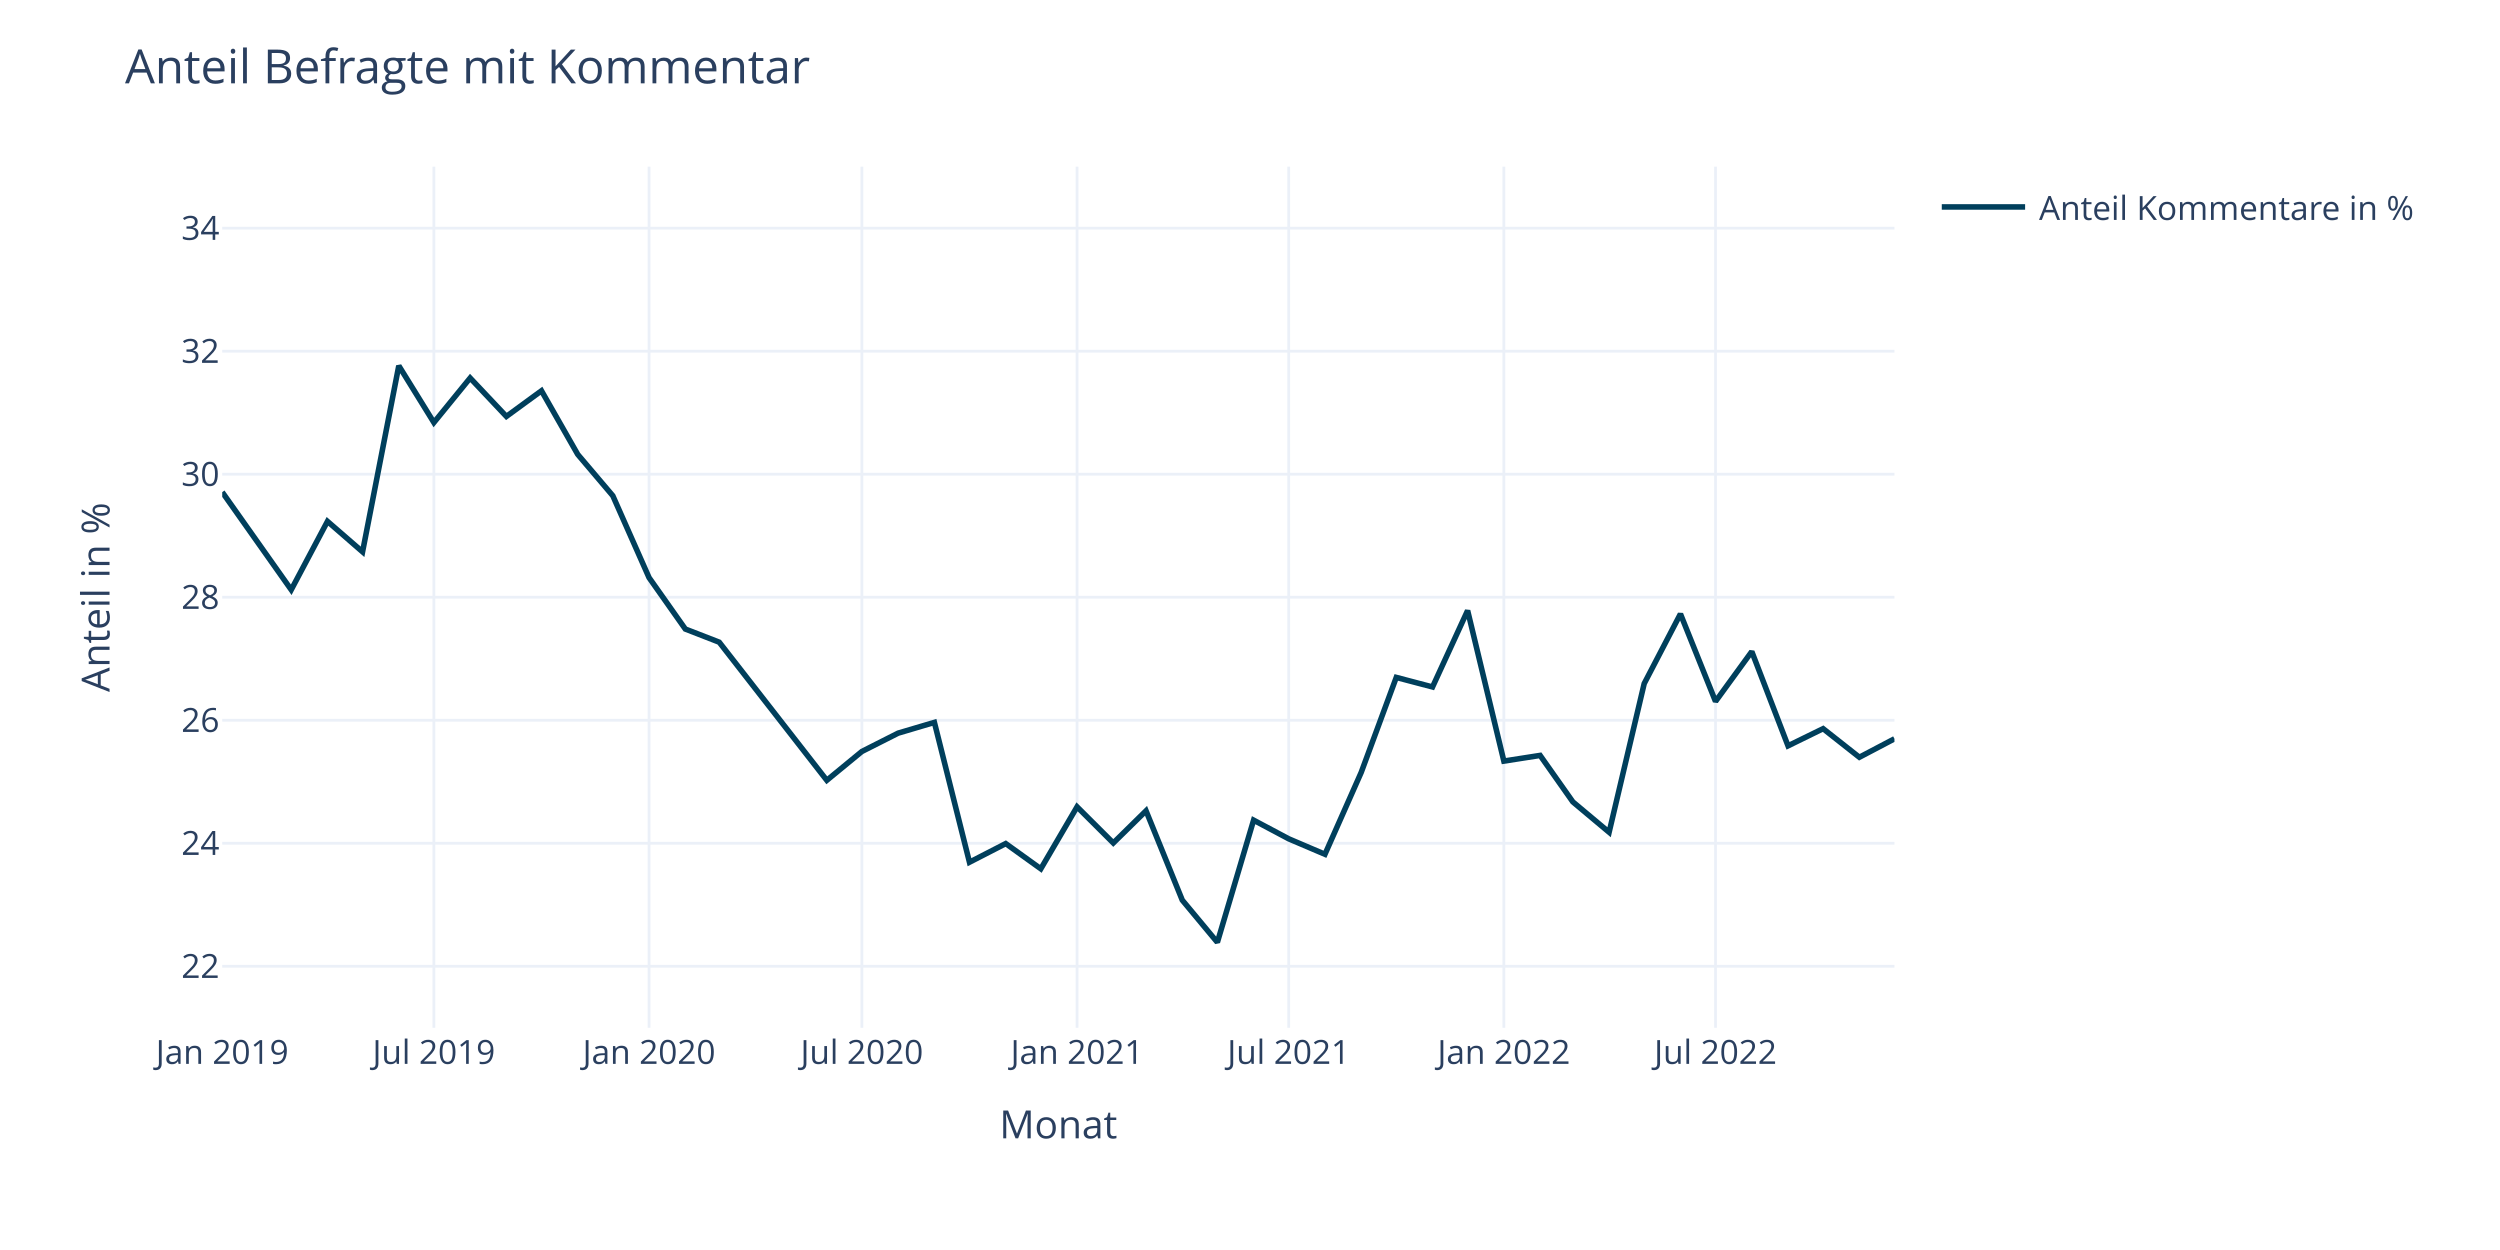
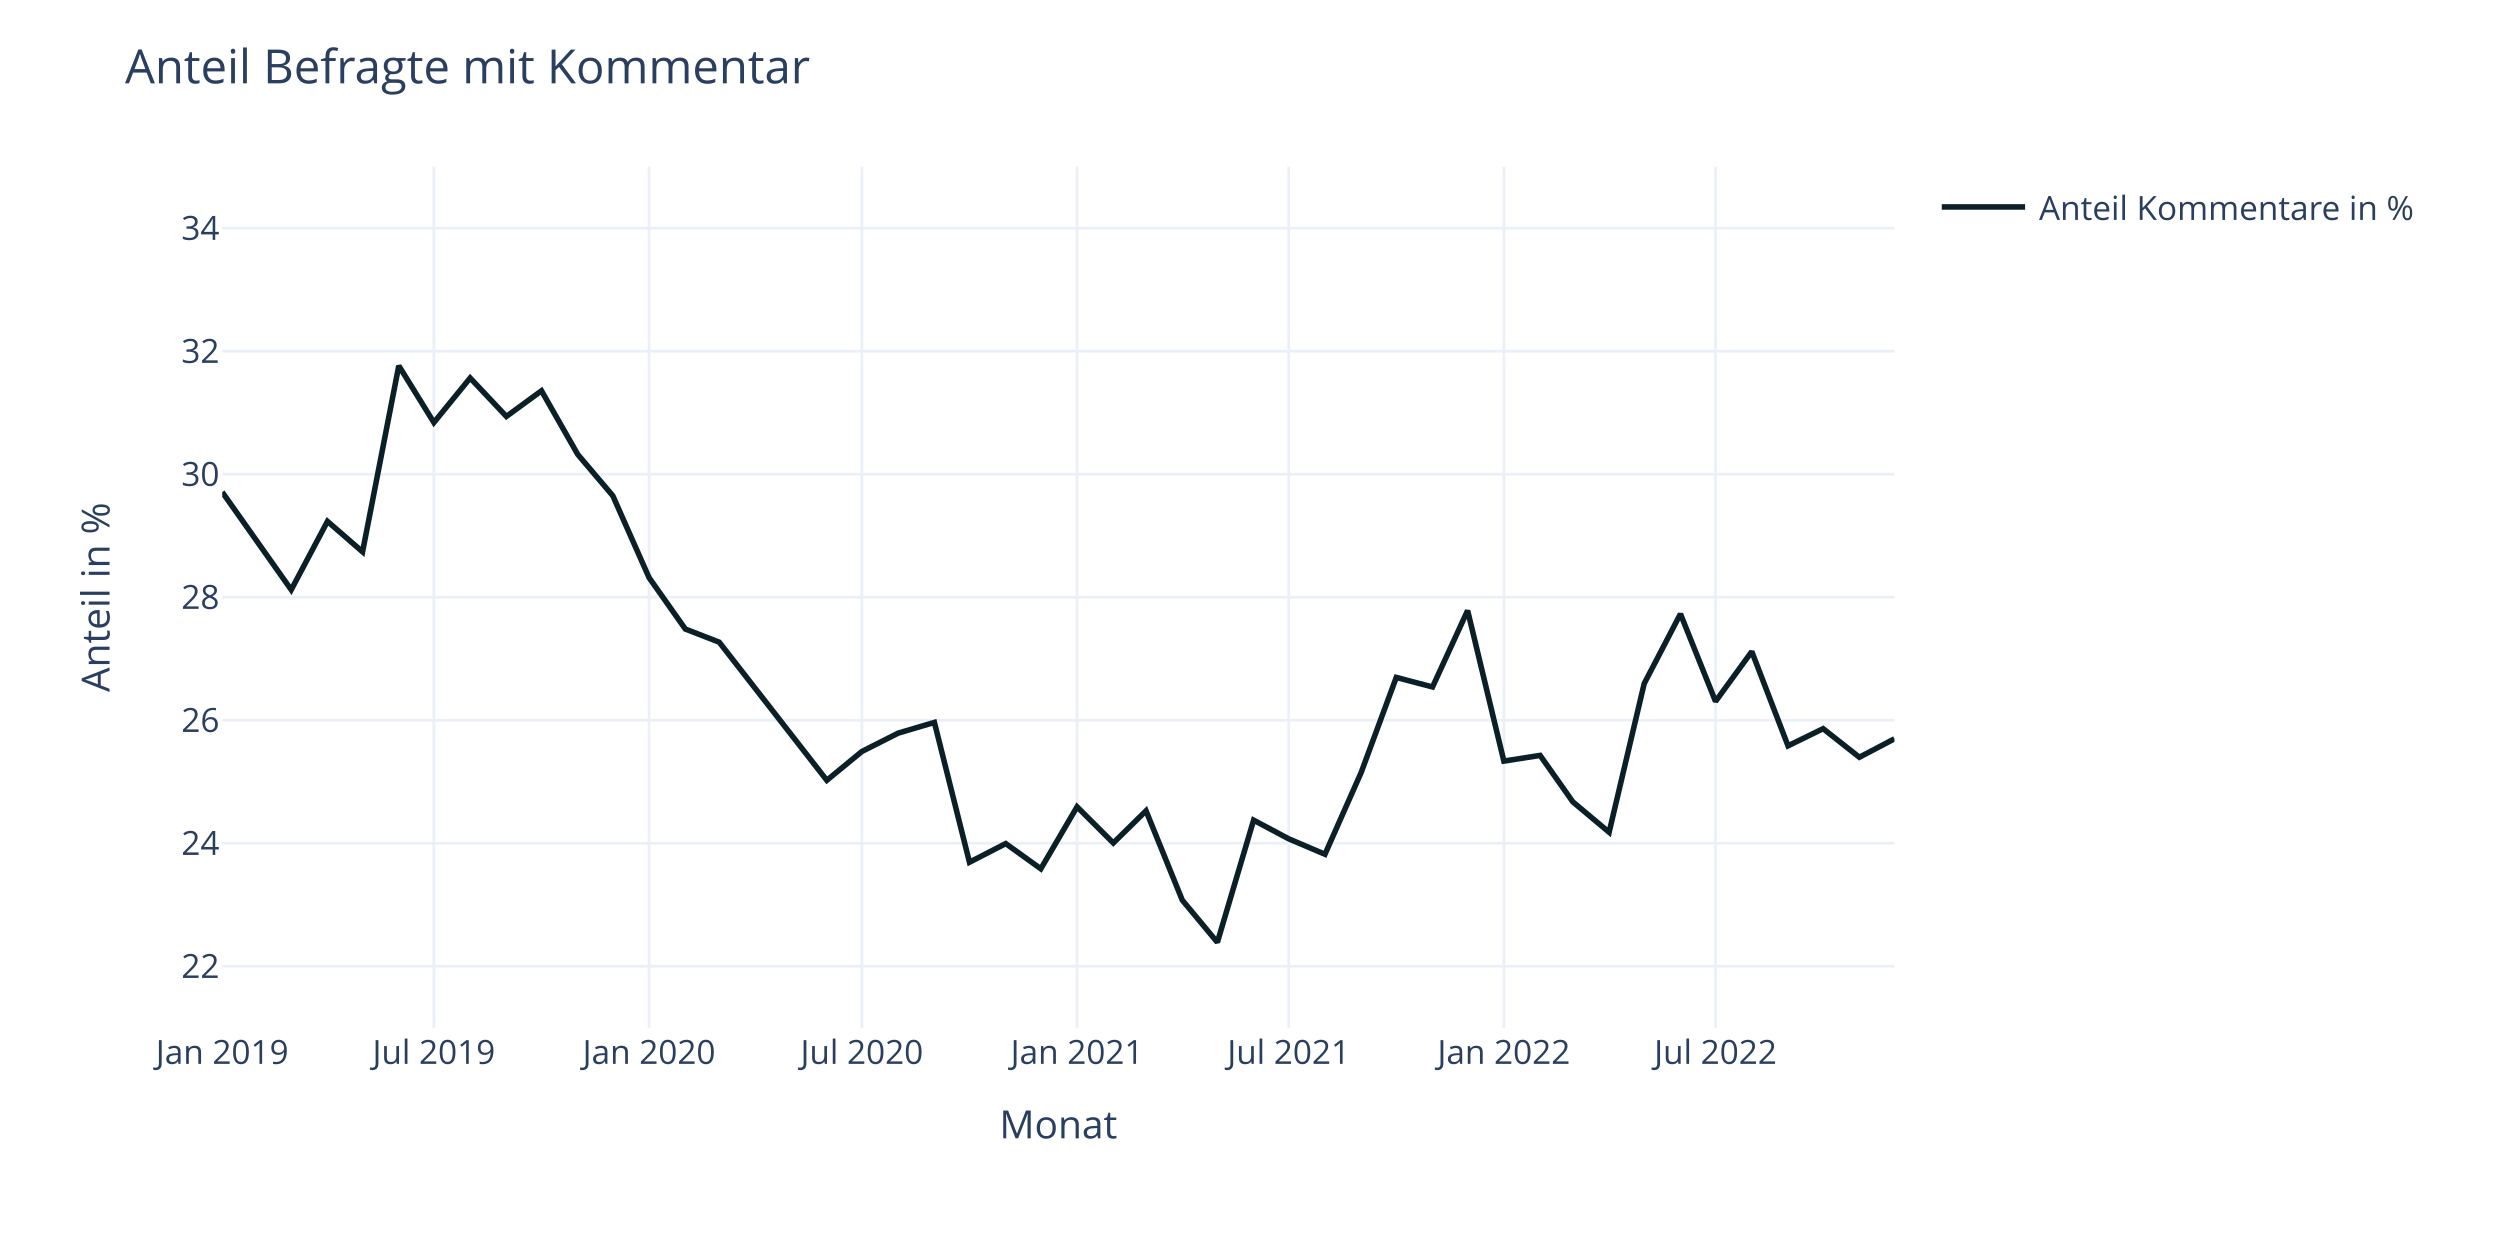
<svg xmlns="http://www.w3.org/2000/svg" class="main-svg" width="900" height="450" style="" viewBox="0 0 900 450">
  <rect x="0" y="0" width="900" height="450" style="fill: rgb(255, 255, 255); fill-opacity: 1;" />
-   <defs id="defs-c2dbc7">
+   <defs id="defs-04d40c">
    <g class="clips">
-       <clipPath id="clipc2dbc7xyplot" class="plotclip">
+       <clipPath id="clip04d40cxyplot" class="plotclip">
        <rect width="602" height="310" />
      </clipPath>
-       <clipPath class="axesclip" id="clipc2dbc7x">
+       <clipPath class="axesclip" id="clip04d40cx">
        <rect x="80" y="0" width="602" height="450" />
      </clipPath>
-       <clipPath class="axesclip" id="clipc2dbc7y">
+       <clipPath class="axesclip" id="clip04d40cy">
        <rect x="0" y="60" width="900" height="310" />
      </clipPath>
-       <clipPath class="axesclip" id="clipc2dbc7xy">
+       <clipPath class="axesclip" id="clip04d40cxy">
        <rect x="80" y="60" width="602" height="310" />
      </clipPath>
    </g>
    <g class="gradients" />
    <g class="patterns" />
  </defs>
  <g class="bglayer" />
  <g class="layer-below">
    <g class="imagelayer" />
    <g class="shapelayer" />
  </g>
  <g class="cartesianlayer">
    <g class="subplot xy">
      <g class="layer-subplot">
        <g class="shapelayer" />
        <g class="imagelayer" />
      </g>
      <g class="minor-gridlayer">
        <g class="x" />
        <g class="y" />
      </g>
      <g class="gridlayer">
        <g class="x">
          <path class="xgrid crisp" transform="translate(156.2,0)" d="M0,60v310" style="stroke: rgb(235, 240, 248); stroke-opacity: 1; stroke-width: 1px;" />
          <path class="xgrid crisp" transform="translate(233.66,0)" d="M0,60v310" style="stroke: rgb(235, 240, 248); stroke-opacity: 1; stroke-width: 1px;" />
          <path class="xgrid crisp" transform="translate(310.28,0)" d="M0,60v310" style="stroke: rgb(235, 240, 248); stroke-opacity: 1; stroke-width: 1px;" />
          <path class="xgrid crisp" transform="translate(387.74,0)" d="M0,60v310" style="stroke: rgb(235, 240, 248); stroke-opacity: 1; stroke-width: 1px;" />
          <path class="xgrid crisp" transform="translate(463.93,0)" d="M0,60v310" style="stroke: rgb(235, 240, 248); stroke-opacity: 1; stroke-width: 1px;" />
          <path class="xgrid crisp" transform="translate(541.39,0)" d="M0,60v310" style="stroke: rgb(235, 240, 248); stroke-opacity: 1; stroke-width: 1px;" />
          <path class="xgrid crisp" transform="translate(617.59,0)" d="M0,60v310" style="stroke: rgb(235, 240, 248); stroke-opacity: 1; stroke-width: 1px;" />
        </g>
        <g class="y">
          <path class="ygrid crisp" transform="translate(0,347.86)" d="M80,0h602" style="stroke: rgb(235, 240, 248); stroke-opacity: 1; stroke-width: 1px;" />
          <path class="ygrid crisp" transform="translate(0,303.57)" d="M80,0h602" style="stroke: rgb(235, 240, 248); stroke-opacity: 1; stroke-width: 1px;" />
          <path class="ygrid crisp" transform="translate(0,259.29)" d="M80,0h602" style="stroke: rgb(235, 240, 248); stroke-opacity: 1; stroke-width: 1px;" />
          <path class="ygrid crisp" transform="translate(0,215)" d="M80,0h602" style="stroke: rgb(235, 240, 248); stroke-opacity: 1; stroke-width: 1px;" />
          <path class="ygrid crisp" transform="translate(0,170.71)" d="M80,0h602" style="stroke: rgb(235, 240, 248); stroke-opacity: 1; stroke-width: 1px;" />
          <path class="ygrid crisp" transform="translate(0,126.43)" d="M80,0h602" style="stroke: rgb(235, 240, 248); stroke-opacity: 1; stroke-width: 1px;" />
          <path class="ygrid crisp" transform="translate(0,82.14)" d="M80,0h602" style="stroke: rgb(235, 240, 248); stroke-opacity: 1; stroke-width: 1px;" />
        </g>
      </g>
      <g class="zerolinelayer" />
      <path class="xlines-below" />
      <path class="ylines-below" />
      <g class="overlines-below" />
      <g class="xaxislayer-below" />
      <g class="yaxislayer-below" />
      <g class="overaxes-below" />
-       <g class="plot" transform="translate(80,60)" clip-path="url(#clipc2dbc7xyplot)">
+       <g class="plot" transform="translate(80,60)" clip-path="url(#clip04d40cxyplot)">
        <g class="scatterlayer mlayer">
-           <g class="trace scatter traceaa7d41" style="stroke-miterlimit: 2; opacity: 1;">
+           <g class="trace scatter tracecbfa1e" style="stroke-miterlimit: 2; opacity: 1;">
            <g class="fills" />
            <g class="errorbars" />
            <g class="lines">
-               <path class="js-line" d="M0,117.16L24.84,152.32L37.89,127.69L50.52,138.66L63.57,71.68L76.2,92.11L89.25,76.08L102.3,89.91L114.93,80.68L127.98,103.58L140.61,118.47L153.66,147.95L166.71,166.45L178.92,171.19L217.65,220.91L230.28,210.53L243.33,203.93L256.38,200.06L269.01,250.4L282.06,243.69L294.69,252.77L307.74,230.46L320.79,243.47L332.57,231.89L345.62,264.05L358.25,279.24L371.3,235.26L383.93,241.97L396.98,247.54L410.03,218.07L422.66,183.87L435.71,187.31L448.34,159.8L461.39,213.99L474.44,211.95L486.23,228.68L499.28,239.61L511.91,186.09L524.96,161.01L537.59,192.51L550.64,174.56L563.69,208.5L576.32,202.32L589.37,212.61L602,205.97" style="vector-effect: non-scaling-stroke; fill: none; stroke: rgb(0, 63, 92); stroke-opacity: 1; stroke-width: 2px; opacity: 1;" />
+               <path class="js-line" d="M0,117.16L24.84,152.32L37.89,127.69L50.52,138.66L63.57,71.68L76.2,92.11L89.25,76.08L102.3,89.91L114.93,80.68L127.98,103.58L140.61,118.47L153.66,147.95L166.71,166.45L178.92,171.19L217.65,220.91L230.28,210.53L243.33,203.93L256.38,200.06L269.01,250.4L282.06,243.69L294.69,252.77L307.74,230.46L320.79,243.47L332.57,231.89L345.62,264.05L358.25,279.24L371.3,235.26L383.93,241.97L396.98,247.54L410.03,218.07L422.66,183.87L435.71,187.31L448.34,159.8L461.39,213.99L474.44,211.95L486.23,228.68L499.28,239.61L511.91,186.09L524.96,161.01L537.59,192.51L550.64,174.56L563.69,208.5L576.32,202.32L589.37,212.61L602,205.97" style="vector-effect: non-scaling-stroke; fill: none; stroke: rgb(11, 31, 38); stroke-opacity: 1; stroke-width: 2px; opacity: 1;" />
            </g>
            <g class="points" />
            <g class="text" />
          </g>
        </g>
      </g>
      <g class="overplot" />
      <path class="xlines-above crisp" d="M0,0" style="fill: none;" />
      <path class="ylines-above crisp" d="M0,0" style="fill: none;" />
      <g class="overlines-above" />
      <g class="xaxislayer-above">
        <g class="xtick">
          <text text-anchor="middle" x="0" y="383" transform="translate(80,0)" style="font-family: 'Open Sans', verdana, arial, sans-serif; font-size: 12px; fill: rgb(42, 63, 95); fill-opacity: 1; white-space: pre; opacity: 1;">Jan 2019</text>
        </g>
        <g class="xtick">
          <text text-anchor="middle" x="0" y="383" style="font-family: 'Open Sans', verdana, arial, sans-serif; font-size: 12px; fill: rgb(42, 63, 95); fill-opacity: 1; white-space: pre; opacity: 1;" transform="translate(156.2,0)">Jul 2019</text>
        </g>
        <g class="xtick">
          <text text-anchor="middle" x="0" y="383" style="font-family: 'Open Sans', verdana, arial, sans-serif; font-size: 12px; fill: rgb(42, 63, 95); fill-opacity: 1; white-space: pre; opacity: 1;" transform="translate(233.66,0)">Jan 2020</text>
        </g>
        <g class="xtick">
          <text text-anchor="middle" x="0" y="383" style="font-family: 'Open Sans', verdana, arial, sans-serif; font-size: 12px; fill: rgb(42, 63, 95); fill-opacity: 1; white-space: pre; opacity: 1;" transform="translate(310.28,0)">Jul 2020</text>
        </g>
        <g class="xtick">
          <text text-anchor="middle" x="0" y="383" style="font-family: 'Open Sans', verdana, arial, sans-serif; font-size: 12px; fill: rgb(42, 63, 95); fill-opacity: 1; white-space: pre; opacity: 1;" transform="translate(387.74,0)">Jan 2021</text>
        </g>
        <g class="xtick">
          <text text-anchor="middle" x="0" y="383" style="font-family: 'Open Sans', verdana, arial, sans-serif; font-size: 12px; fill: rgb(42, 63, 95); fill-opacity: 1; white-space: pre; opacity: 1;" transform="translate(463.93,0)">Jul 2021</text>
        </g>
        <g class="xtick">
          <text text-anchor="middle" x="0" y="383" style="font-family: 'Open Sans', verdana, arial, sans-serif; font-size: 12px; fill: rgb(42, 63, 95); fill-opacity: 1; white-space: pre; opacity: 1;" transform="translate(541.39,0)">Jan 2022</text>
        </g>
        <g class="xtick">
          <text text-anchor="middle" x="0" y="383" style="font-family: 'Open Sans', verdana, arial, sans-serif; font-size: 12px; fill: rgb(42, 63, 95); fill-opacity: 1; white-space: pre; opacity: 1;" transform="translate(617.59,0)">Jul 2022</text>
        </g>
      </g>
      <g class="yaxislayer-above">
        <g class="ytick">
          <text text-anchor="end" x="79" y="4.2" transform="translate(0,347.86)" style="font-family: 'Open Sans', verdana, arial, sans-serif; font-size: 12px; fill: rgb(42, 63, 95); fill-opacity: 1; white-space: pre; opacity: 1;">22</text>
        </g>
        <g class="ytick">
          <text text-anchor="end" x="79" y="4.2" style="font-family: 'Open Sans', verdana, arial, sans-serif; font-size: 12px; fill: rgb(42, 63, 95); fill-opacity: 1; white-space: pre; opacity: 1;" transform="translate(0,303.57)">24</text>
        </g>
        <g class="ytick">
          <text text-anchor="end" x="79" y="4.2" style="font-family: 'Open Sans', verdana, arial, sans-serif; font-size: 12px; fill: rgb(42, 63, 95); fill-opacity: 1; white-space: pre; opacity: 1;" transform="translate(0,259.29)">26</text>
        </g>
        <g class="ytick">
          <text text-anchor="end" x="79" y="4.2" style="font-family: 'Open Sans', verdana, arial, sans-serif; font-size: 12px; fill: rgb(42, 63, 95); fill-opacity: 1; white-space: pre; opacity: 1;" transform="translate(0,215)">28</text>
        </g>
        <g class="ytick">
          <text text-anchor="end" x="79" y="4.2" style="font-family: 'Open Sans', verdana, arial, sans-serif; font-size: 12px; fill: rgb(42, 63, 95); fill-opacity: 1; white-space: pre; opacity: 1;" transform="translate(0,170.71)">30</text>
        </g>
        <g class="ytick">
          <text text-anchor="end" x="79" y="4.2" style="font-family: 'Open Sans', verdana, arial, sans-serif; font-size: 12px; fill: rgb(42, 63, 95); fill-opacity: 1; white-space: pre; opacity: 1;" transform="translate(0,126.43)">32</text>
        </g>
        <g class="ytick">
          <text text-anchor="end" x="79" y="4.2" style="font-family: 'Open Sans', verdana, arial, sans-serif; font-size: 12px; fill: rgb(42, 63, 95); fill-opacity: 1; white-space: pre; opacity: 1;" transform="translate(0,82.14)">34</text>
        </g>
      </g>
      <g class="overaxes-above" />
    </g>
  </g>
  <g class="polarlayer" />
  <g class="smithlayer" />
  <g class="ternarylayer" />
  <g class="geolayer" />
  <g class="funnelarealayer" />
  <g class="pielayer" />
  <g class="iciclelayer" />
  <g class="treemaplayer" />
  <g class="sunburstlayer" />
  <g class="glimages" />
-   <defs id="topdefs-c2dbc7">
+   <defs id="topdefs-04d40c">
    <g class="clips" />
-     <clipPath id="legendc2dbc7">
+     <clipPath id="legend04d40c">
      <rect width="194" height="29" x="0" y="0" />
    </clipPath>
  </defs>
  <g class="layer-above">
    <g class="imagelayer" />
    <g class="shapelayer" />
  </g>
  <g class="infolayer">
    <g class="legend" pointer-events="all" transform="translate(694.04,60)">
-       <rect class="bg" shape-rendering="crispEdges" style="stroke: rgb(68, 68, 68); stroke-opacity: 1; fill: rgb(255, 255, 255); fill-opacity: 1; stroke-width: 0px;" width="194" height="29" x="0" y="0" />
-       <g class="scrollbox" transform="" clip-path="url(#legendc2dbc7)">
+       <rect class="bg" shape-rendering="crispEdges" width="194" height="29" x="0" y="0" style="stroke: rgb(68, 68, 68); stroke-opacity: 1; fill: rgb(255, 255, 255); fill-opacity: 1; stroke-width: 0px;" />
+       <g class="scrollbox" transform="" clip-path="url(#legend04d40c)">
        <g class="groups">
          <g class="traces" transform="translate(0,14.5)" style="opacity: 1;">
            <text class="legendtext" text-anchor="start" x="40" y="4.68" style="font-family: 'Open Sans', verdana, arial, sans-serif; font-size: 12px; fill: rgb(42, 63, 95); fill-opacity: 1; white-space: pre;">Anteil Kommentare in %</text>
            <g class="layers" style="opacity: 1;">
              <g class="legendfill" />
              <g class="legendlines">
-                 <path class="js-line" d="M5,0h30" style="fill: none; stroke: rgb(0, 63, 92); stroke-opacity: 1; stroke-width: 2px;" />
+                 <path class="js-line" d="M5,0h30" style="fill: none; stroke: rgb(11, 31, 38); stroke-opacity: 1; stroke-width: 2px;" />
              </g>
              <g class="legendsymbols">
                <g class="legendpoints" />
              </g>
            </g>
            <rect class="legendtoggle" x="0" y="-9.5" width="188.609" height="19" style="fill: rgb(0, 0, 0); fill-opacity: 0;" />
          </g>
        </g>
      </g>
-       <rect class="scrollbar" rx="20" ry="3" width="0" height="0" style="fill: rgb(128, 139, 164); fill-opacity: 1;" x="0" y="0" />
+       <rect class="scrollbar" rx="20" ry="3" width="0" height="0" x="0" y="0" style="fill: rgb(128, 139, 164); fill-opacity: 1;" />
    </g>
    <g class="g-gtitle">
      <text class="gtitle" x="45" y="30" text-anchor="start" dy="0em" style="font-family: 'Open Sans', verdana, arial, sans-serif; font-size: 17px; fill: rgb(42, 63, 95); opacity: 1; font-weight: normal; white-space: pre;">Anteil Befragte mit Kommentar</text>
    </g>
    <g class="g-xtitle">
      <text class="xtitle" x="381" y="409.8" text-anchor="middle" style="font-family: 'Open Sans', verdana, arial, sans-serif; font-size: 14px; fill: rgb(42, 63, 95); opacity: 1; font-weight: normal; white-space: pre;">Monat</text>
    </g>
    <g class="g-ytitle">
      <text class="ytitle" transform="rotate(-90,39.43438,215)" x="39.434" y="215" text-anchor="middle" style="font-family: 'Open Sans', verdana, arial, sans-serif; font-size: 14px; fill: rgb(42, 63, 95); opacity: 1; font-weight: normal; white-space: pre;">Anteil in %</text>
    </g>
  </g>
</svg>
